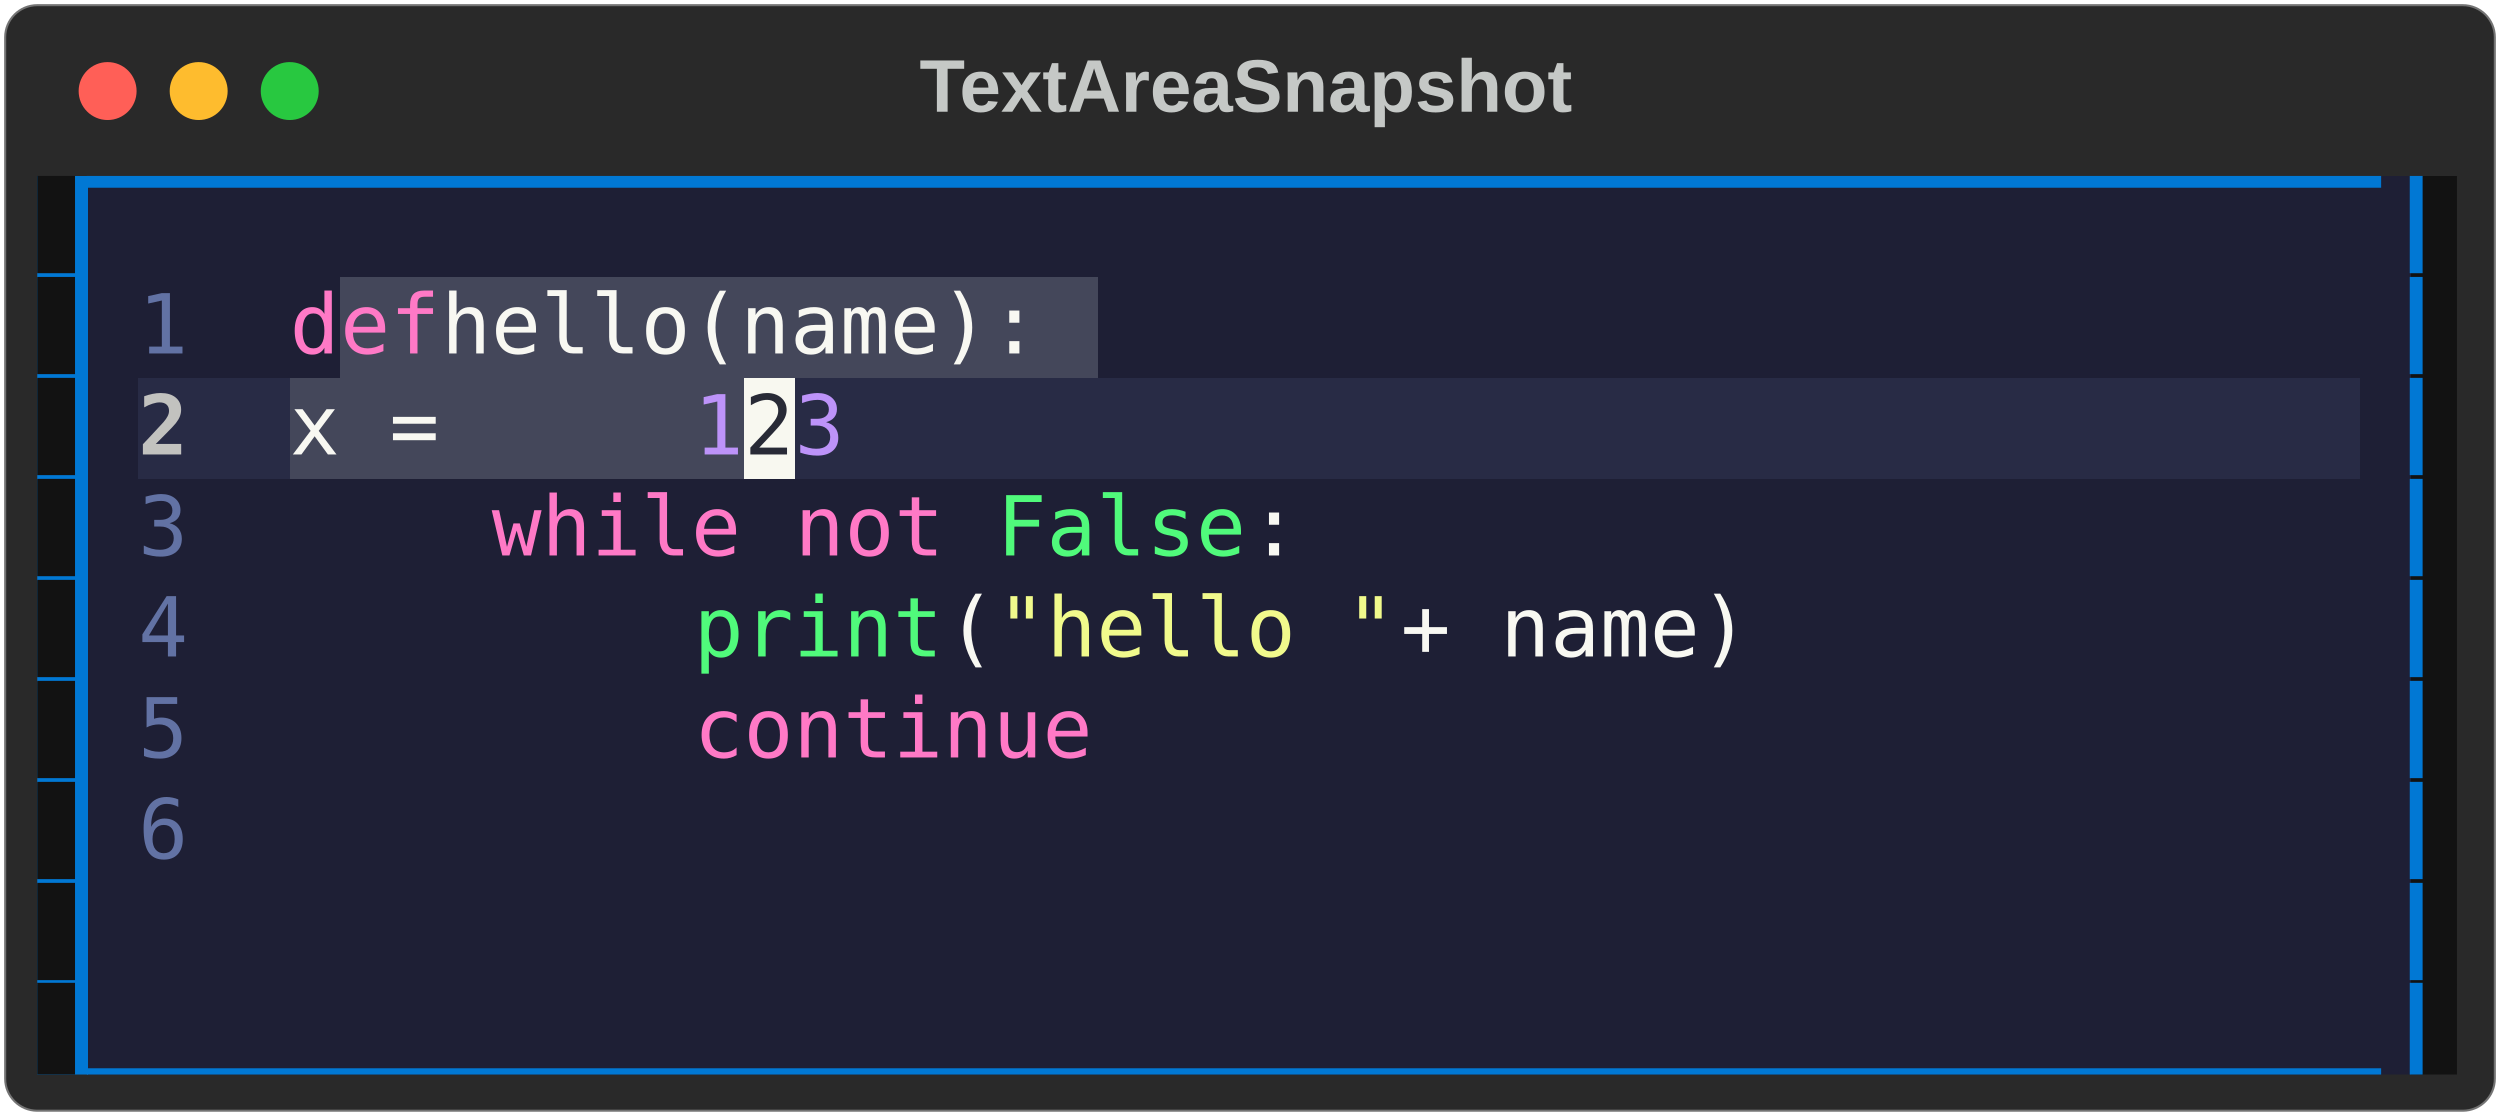
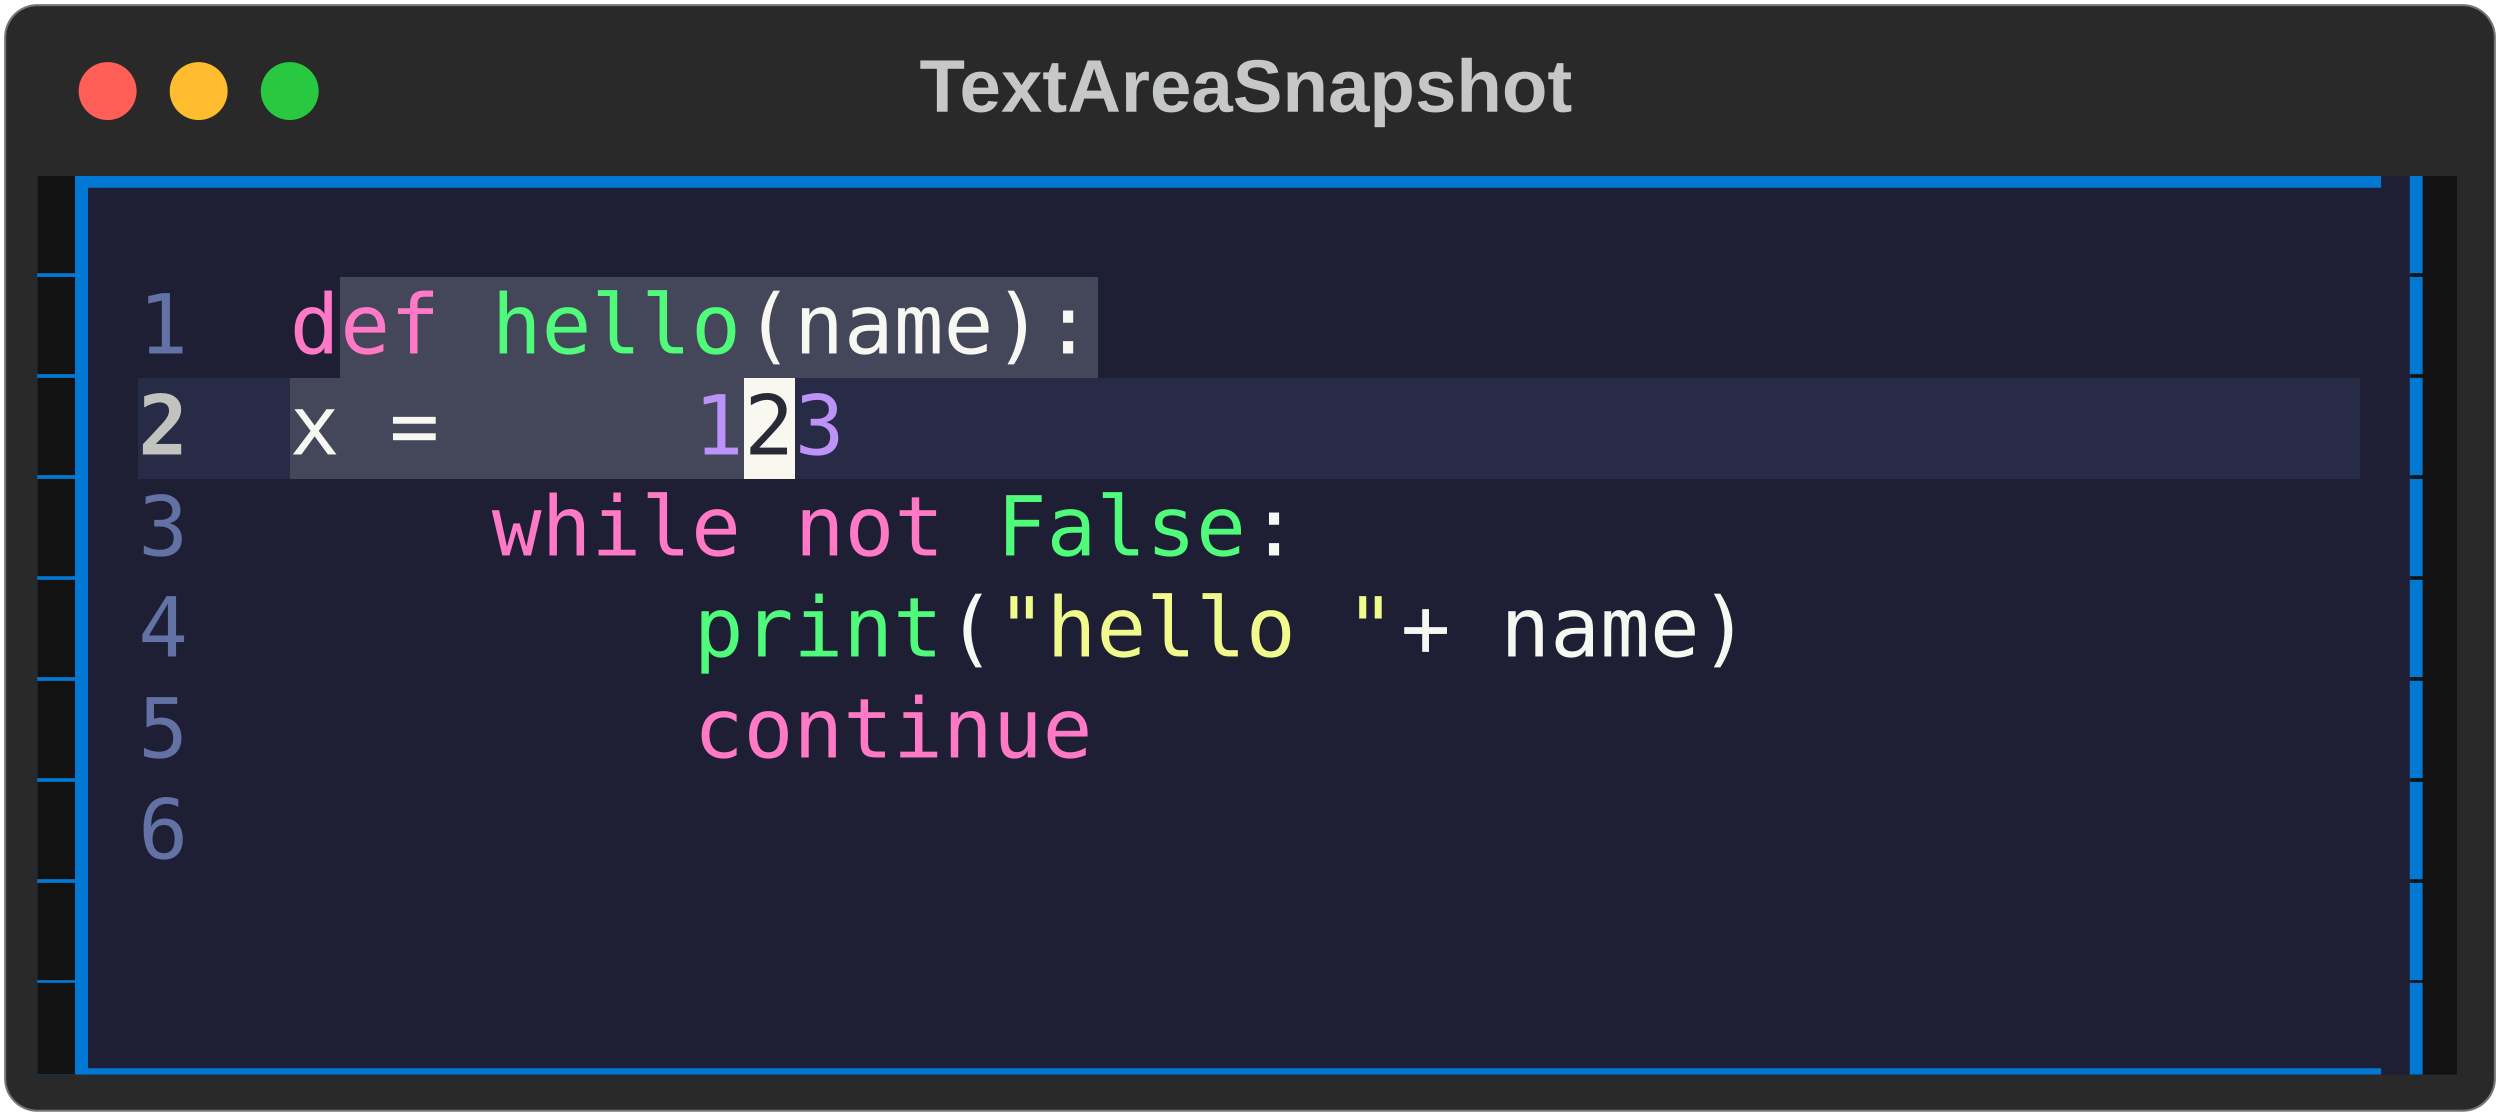
<svg xmlns="http://www.w3.org/2000/svg" class="rich-terminal" viewBox="0 0 604 269.6">
  <style>

    @font-face {
        font-family: "Fira Code";
        src: local("FiraCode-Regular"),
                url("https://cdnjs.cloudflare.com/ajax/libs/firacode/6.2.0/woff2/FiraCode-Regular.woff2") format("woff2"),
                url("https://cdnjs.cloudflare.com/ajax/libs/firacode/6.2.0/woff/FiraCode-Regular.woff") format("woff");
        font-style: normal;
        font-weight: 400;
    }
    @font-face {
        font-family: "Fira Code";
        src: local("FiraCode-Bold"),
                url("https://cdnjs.cloudflare.com/ajax/libs/firacode/6.2.0/woff2/FiraCode-Bold.woff2") format("woff2"),
                url("https://cdnjs.cloudflare.com/ajax/libs/firacode/6.2.0/woff/FiraCode-Bold.woff") format("woff");
        font-style: bold;
        font-weight: 700;
    }

-     .terminal-789685810-matrix {
+     .terminal-matrix {
        font-family: Fira Code, monospace;
        font-size: 20px;
        line-height: 24.4px;
        font-variant-east-asian: full-width;
    }

-     .terminal-789685810-title {
+     .terminal-title {
        font-size: 18px;
        font-weight: bold;
        font-family: arial;
    }

-     .terminal-789685810-r1 { fill: #121212 }
- .terminal-789685810-r2 { fill: #0178d4 }
- .terminal-789685810-r3 { fill: #c5c8c6 }
- .terminal-789685810-r4 { fill: #6272a4 }
- .terminal-789685810-r5 { fill: #ff79c6 }
- .terminal-789685810-r6 { fill: #f8f8f2 }
- .terminal-789685810-r7 { fill: #c2c2bf;font-weight: bold }
- .terminal-789685810-r8 { fill: #bd93f9 }
- .terminal-789685810-r9 { fill: #282a36 }
- .terminal-789685810-r10 { fill: #50fa7b }
- .terminal-789685810-r11 { fill: #f1fa8c }
+     .terminal-r1 { fill: #121212 }
+ .terminal-r2 { fill: #0178d4 }
+ .terminal-r3 { fill: #c5c8c6 }
+ .terminal-r4 { fill: #6272a4 }
+ .terminal-r5 { fill: #ff79c6 }
+ .terminal-r6 { fill: #f8f8f2 }
+ .terminal-r7 { fill: #50fa7b }
+ .terminal-r8 { fill: #c2c2bf;font-weight: bold }
+ .terminal-r9 { fill: #bd93f9 }
+ .terminal-r10 { fill: #282a36 }
+ .terminal-r11 { fill: #f1fa8c }
    </style>
  <defs>
-     <clipPath id="terminal-789685810-clip-terminal">
+     <clipPath id="terminal-clip-terminal">
      <rect x="0" y="0" width="584.6" height="218.6" />
    </clipPath>
-     <clipPath id="terminal-789685810-line-0">
+     <clipPath id="terminal-line-0">
      <rect x="0" y="1.5" width="585.6" height="24.65" />
    </clipPath>
-     <clipPath id="terminal-789685810-line-1">
+     <clipPath id="terminal-line-1">
      <rect x="0" y="25.9" width="585.6" height="24.65" />
    </clipPath>
-     <clipPath id="terminal-789685810-line-2">
+     <clipPath id="terminal-line-2">
      <rect x="0" y="50.3" width="585.6" height="24.65" />
    </clipPath>
-     <clipPath id="terminal-789685810-line-3">
+     <clipPath id="terminal-line-3">
      <rect x="0" y="74.7" width="585.6" height="24.65" />
    </clipPath>
-     <clipPath id="terminal-789685810-line-4">
+     <clipPath id="terminal-line-4">
      <rect x="0" y="99.1" width="585.6" height="24.65" />
    </clipPath>
-     <clipPath id="terminal-789685810-line-5">
+     <clipPath id="terminal-line-5">
      <rect x="0" y="123.5" width="585.6" height="24.65" />
    </clipPath>
-     <clipPath id="terminal-789685810-line-6">
+     <clipPath id="terminal-line-6">
      <rect x="0" y="147.9" width="585.6" height="24.65" />
    </clipPath>
-     <clipPath id="terminal-789685810-line-7">
+     <clipPath id="terminal-line-7">
      <rect x="0" y="172.3" width="585.6" height="24.65" />
    </clipPath>
  </defs>
  <rect fill="#292929" stroke="rgba(255,255,255,0.35)" stroke-width="1" x="1" y="1" width="602" height="267.6" rx="8" />
-   <text class="terminal-789685810-title" fill="#c5c8c6" text-anchor="middle" x="301" y="27">TextAreaSnapshot</text>
+   <text class="terminal-title" fill="#c5c8c6" text-anchor="middle" x="301" y="27">TextAreaSnapshot</text>
  <g transform="translate(26,22)">
    <circle cx="0" cy="0" r="7" fill="#ff5f57" />
    <circle cx="22" cy="0" r="7" fill="#febc2e" />
    <circle cx="44" cy="0" r="7" fill="#28c840" />
  </g>
-   <g transform="translate(9, 41)" clip-path="url(#terminal-789685810-clip-terminal)">
+   <g transform="translate(9, 41)" clip-path="url(#terminal-clip-terminal)">
    <rect fill="#0178d4" x="0" y="1.5" width="12.2" height="24.65" shape-rendering="crispEdges" />
    <rect fill="#1e1f35" x="12.2" y="1.5" width="561.2" height="24.65" shape-rendering="crispEdges" />
    <rect fill="#121212" x="573.4" y="1.5" width="12.2" height="24.65" shape-rendering="crispEdges" />
    <rect fill="#0178d4" x="0" y="25.9" width="12.2" height="24.65" shape-rendering="crispEdges" />
    <rect fill="#1e1f35" x="12.2" y="25.9" width="12.2" height="24.65" shape-rendering="crispEdges" />
    <rect fill="#1e1f35" x="24.4" y="25.9" width="36.6" height="24.65" shape-rendering="crispEdges" />
    <rect fill="#1e1f35" x="61" y="25.9" width="12.2" height="24.65" shape-rendering="crispEdges" />
    <rect fill="#44475a" x="73.2" y="25.9" width="24.4" height="24.65" shape-rendering="crispEdges" />
-     <rect fill="#44475a" x="97.6" y="25.9" width="158.6" height="24.65" shape-rendering="crispEdges" />
+     <rect fill="#44475a" x="97.6" y="25.9" width="12.2" height="24.65" shape-rendering="crispEdges" />
+     <rect fill="#44475a" x="109.8" y="25.9" width="61" height="24.65" shape-rendering="crispEdges" />
+     <rect fill="#44475a" x="170.8" y="25.9" width="85.4" height="24.65" shape-rendering="crispEdges" />
    <rect fill="#1e1f35" x="256.2" y="25.9" width="305" height="24.65" shape-rendering="crispEdges" />
    <rect fill="#1e1f35" x="561.2" y="25.9" width="12.2" height="24.65" shape-rendering="crispEdges" />
    <rect fill="#121212" x="573.4" y="25.9" width="12.2" height="24.65" shape-rendering="crispEdges" />
    <rect fill="#0178d4" x="0" y="50.3" width="12.2" height="24.65" shape-rendering="crispEdges" />
    <rect fill="#1e1f35" x="12.2" y="50.3" width="12.2" height="24.65" shape-rendering="crispEdges" />
    <rect fill="#282b45" x="24.4" y="50.3" width="36.6" height="24.65" shape-rendering="crispEdges" />
    <rect fill="#44475a" x="61" y="50.3" width="97.6" height="24.65" shape-rendering="crispEdges" />
    <rect fill="#44475a" x="158.6" y="50.3" width="12.2" height="24.65" shape-rendering="crispEdges" />
    <rect fill="#f8f8f0" x="170.8" y="50.3" width="12.2" height="24.65" shape-rendering="crispEdges" />
    <rect fill="#282b45" x="183" y="50.3" width="12.2" height="24.65" shape-rendering="crispEdges" />
    <rect fill="#282b45" x="195.2" y="50.3" width="366" height="24.65" shape-rendering="crispEdges" />
    <rect fill="#1e1f35" x="561.2" y="50.3" width="12.2" height="24.65" shape-rendering="crispEdges" />
    <rect fill="#121212" x="573.4" y="50.3" width="12.2" height="24.65" shape-rendering="crispEdges" />
    <rect fill="#0178d4" x="0" y="74.7" width="12.2" height="24.65" shape-rendering="crispEdges" />
    <rect fill="#1e1f35" x="12.2" y="74.7" width="12.2" height="24.65" shape-rendering="crispEdges" />
    <rect fill="#1e1f35" x="24.4" y="74.7" width="36.6" height="24.65" shape-rendering="crispEdges" />
    <rect fill="#1e1f35" x="61" y="74.7" width="48.8" height="24.65" shape-rendering="crispEdges" />
    <rect fill="#1e1f35" x="109.8" y="74.7" width="61" height="24.65" shape-rendering="crispEdges" />
    <rect fill="#1e1f35" x="170.8" y="74.7" width="12.2" height="24.65" shape-rendering="crispEdges" />
    <rect fill="#1e1f35" x="183" y="74.7" width="36.6" height="24.65" shape-rendering="crispEdges" />
    <rect fill="#1e1f35" x="219.6" y="74.7" width="12.2" height="24.65" shape-rendering="crispEdges" />
    <rect fill="#1e1f35" x="231.8" y="74.7" width="61" height="24.65" shape-rendering="crispEdges" />
    <rect fill="#1e1f35" x="292.8" y="74.7" width="268.4" height="24.65" shape-rendering="crispEdges" />
    <rect fill="#1e1f35" x="561.2" y="74.7" width="12.2" height="24.65" shape-rendering="crispEdges" />
    <rect fill="#121212" x="573.4" y="74.7" width="12.2" height="24.65" shape-rendering="crispEdges" />
    <rect fill="#0178d4" x="0" y="99.1" width="12.2" height="24.65" shape-rendering="crispEdges" />
    <rect fill="#1e1f35" x="12.2" y="99.1" width="12.2" height="24.65" shape-rendering="crispEdges" />
    <rect fill="#1e1f35" x="24.4" y="99.1" width="36.6" height="24.65" shape-rendering="crispEdges" />
    <rect fill="#1e1f35" x="61" y="99.1" width="97.6" height="24.65" shape-rendering="crispEdges" />
    <rect fill="#1e1f35" x="158.6" y="99.1" width="61" height="24.65" shape-rendering="crispEdges" />
    <rect fill="#1e1f35" x="219.6" y="99.1" width="12.2" height="24.65" shape-rendering="crispEdges" />
    <rect fill="#1e1f35" x="231.8" y="99.1" width="97.6" height="24.65" shape-rendering="crispEdges" />
    <rect fill="#1e1f35" x="329.4" y="99.1" width="231.8" height="24.65" shape-rendering="crispEdges" />
    <rect fill="#1e1f35" x="561.2" y="99.1" width="12.2" height="24.65" shape-rendering="crispEdges" />
    <rect fill="#121212" x="573.4" y="99.1" width="12.2" height="24.65" shape-rendering="crispEdges" />
    <rect fill="#0178d4" x="0" y="123.5" width="12.2" height="24.65" shape-rendering="crispEdges" />
    <rect fill="#1e1f35" x="12.2" y="123.5" width="12.2" height="24.65" shape-rendering="crispEdges" />
    <rect fill="#1e1f35" x="24.4" y="123.5" width="36.6" height="24.65" shape-rendering="crispEdges" />
    <rect fill="#1e1f35" x="61" y="123.5" width="97.6" height="24.65" shape-rendering="crispEdges" />
    <rect fill="#1e1f35" x="158.6" y="123.5" width="97.6" height="24.65" shape-rendering="crispEdges" />
    <rect fill="#1e1f35" x="256.2" y="123.5" width="305" height="24.65" shape-rendering="crispEdges" />
    <rect fill="#1e1f35" x="561.2" y="123.5" width="12.2" height="24.65" shape-rendering="crispEdges" />
    <rect fill="#121212" x="573.4" y="123.5" width="12.2" height="24.65" shape-rendering="crispEdges" />
    <rect fill="#0178d4" x="0" y="147.9" width="12.2" height="24.65" shape-rendering="crispEdges" />
    <rect fill="#1e1f35" x="12.2" y="147.9" width="12.2" height="24.65" shape-rendering="crispEdges" />
    <rect fill="#1e1f35" x="24.4" y="147.9" width="36.6" height="24.65" shape-rendering="crispEdges" />
    <rect fill="#1e1f35" x="61" y="147.9" width="500.2" height="24.65" shape-rendering="crispEdges" />
    <rect fill="#1e1f35" x="561.2" y="147.9" width="12.2" height="24.65" shape-rendering="crispEdges" />
    <rect fill="#121212" x="573.4" y="147.9" width="12.2" height="24.65" shape-rendering="crispEdges" />
    <rect fill="#0178d4" x="0" y="172.3" width="12.2" height="24.65" shape-rendering="crispEdges" />
    <rect fill="#1e1f35" x="12.2" y="172.3" width="561.2" height="24.65" shape-rendering="crispEdges" />
    <rect fill="#121212" x="573.4" y="172.3" width="12.2" height="24.65" shape-rendering="crispEdges" />
    <rect fill="#0178d4" x="0" y="196.7" width="12.2" height="24.65" shape-rendering="crispEdges" />
    <rect fill="#1e1f35" x="12.2" y="196.7" width="561.2" height="24.65" shape-rendering="crispEdges" />
    <rect fill="#121212" x="573.4" y="196.7" width="12.2" height="24.65" shape-rendering="crispEdges" />
-     <g class="terminal-789685810-matrix">
-       <text class="terminal-789685810-r1" x="0" y="20" textLength="12.2" clip-path="url(#terminal-789685810-line-0)">▊</text>
-       <text class="terminal-789685810-r2" x="12.2" y="20" textLength="561.2" clip-path="url(#terminal-789685810-line-0)">▔▔▔▔▔▔▔▔▔▔▔▔▔▔▔▔▔▔▔▔▔▔▔▔▔▔▔▔▔▔▔▔▔▔▔▔▔▔▔▔▔▔▔▔▔▔</text>
-       <text class="terminal-789685810-r2" x="573.4" y="20" textLength="12.2" clip-path="url(#terminal-789685810-line-0)">▎</text>
-       <text class="terminal-789685810-r3" x="585.6" y="20" textLength="12.2" clip-path="url(#terminal-789685810-line-0)">
- </text>
-       <text class="terminal-789685810-r1" x="0" y="44.4" textLength="12.2" clip-path="url(#terminal-789685810-line-1)">▊</text>
-       <text class="terminal-789685810-r4" x="24.4" y="44.4" textLength="36.6" clip-path="url(#terminal-789685810-line-1)">1  </text>
-       <text class="terminal-789685810-r5" x="61" y="44.4" textLength="12.2" clip-path="url(#terminal-789685810-line-1)">d</text>
-       <text class="terminal-789685810-r5" x="73.2" y="44.4" textLength="24.4" clip-path="url(#terminal-789685810-line-1)">ef</text>
-       <text class="terminal-789685810-r6" x="97.6" y="44.4" textLength="158.6" clip-path="url(#terminal-789685810-line-1)"> hello(name):</text>
-       <text class="terminal-789685810-r2" x="573.4" y="44.4" textLength="12.2" clip-path="url(#terminal-789685810-line-1)">▎</text>
-       <text class="terminal-789685810-r3" x="585.6" y="44.4" textLength="12.2" clip-path="url(#terminal-789685810-line-1)">
- </text>
-       <text class="terminal-789685810-r1" x="0" y="68.8" textLength="12.2" clip-path="url(#terminal-789685810-line-2)">▊</text>
-       <text class="terminal-789685810-r7" x="24.4" y="68.8" textLength="36.6" clip-path="url(#terminal-789685810-line-2)">2  </text>
-       <text class="terminal-789685810-r6" x="61" y="68.8" textLength="97.6" clip-path="url(#terminal-789685810-line-2)">    x = </text>
-       <text class="terminal-789685810-r8" x="158.6" y="68.8" textLength="12.2" clip-path="url(#terminal-789685810-line-2)">1</text>
-       <text class="terminal-789685810-r9" x="170.8" y="68.8" textLength="12.2" clip-path="url(#terminal-789685810-line-2)">2</text>
-       <text class="terminal-789685810-r8" x="183" y="68.8" textLength="12.2" clip-path="url(#terminal-789685810-line-2)">3</text>
-       <text class="terminal-789685810-r2" x="573.4" y="68.8" textLength="12.2" clip-path="url(#terminal-789685810-line-2)">▎</text>
-       <text class="terminal-789685810-r3" x="585.6" y="68.8" textLength="12.2" clip-path="url(#terminal-789685810-line-2)">
- </text>
-       <text class="terminal-789685810-r1" x="0" y="93.2" textLength="12.2" clip-path="url(#terminal-789685810-line-3)">▊</text>
-       <text class="terminal-789685810-r4" x="24.4" y="93.2" textLength="36.6" clip-path="url(#terminal-789685810-line-3)">3  </text>
-       <text class="terminal-789685810-r5" x="109.8" y="93.2" textLength="61" clip-path="url(#terminal-789685810-line-3)">while</text>
-       <text class="terminal-789685810-r5" x="183" y="93.2" textLength="36.6" clip-path="url(#terminal-789685810-line-3)">not</text>
-       <text class="terminal-789685810-r10" x="231.8" y="93.2" textLength="61" clip-path="url(#terminal-789685810-line-3)">False</text>
-       <text class="terminal-789685810-r6" x="292.8" y="93.2" textLength="268.4" clip-path="url(#terminal-789685810-line-3)">:                     </text>
-       <text class="terminal-789685810-r2" x="573.4" y="93.2" textLength="12.2" clip-path="url(#terminal-789685810-line-3)">▎</text>
-       <text class="terminal-789685810-r3" x="585.6" y="93.2" textLength="12.2" clip-path="url(#terminal-789685810-line-3)">
- </text>
-       <text class="terminal-789685810-r1" x="0" y="117.6" textLength="12.2" clip-path="url(#terminal-789685810-line-4)">▊</text>
-       <text class="terminal-789685810-r4" x="24.4" y="117.6" textLength="36.6" clip-path="url(#terminal-789685810-line-4)">4  </text>
-       <text class="terminal-789685810-r10" x="158.6" y="117.6" textLength="61" clip-path="url(#terminal-789685810-line-4)">print</text>
-       <text class="terminal-789685810-r6" x="219.6" y="117.6" textLength="12.2" clip-path="url(#terminal-789685810-line-4)">(</text>
-       <text class="terminal-789685810-r11" x="231.8" y="117.6" textLength="97.6" clip-path="url(#terminal-789685810-line-4)">"hello "</text>
-       <text class="terminal-789685810-r6" x="329.4" y="117.6" textLength="231.8" clip-path="url(#terminal-789685810-line-4)"> + name)           </text>
-       <text class="terminal-789685810-r2" x="573.4" y="117.6" textLength="12.2" clip-path="url(#terminal-789685810-line-4)">▎</text>
-       <text class="terminal-789685810-r3" x="585.6" y="117.6" textLength="12.2" clip-path="url(#terminal-789685810-line-4)">
- </text>
-       <text class="terminal-789685810-r1" x="0" y="142" textLength="12.2" clip-path="url(#terminal-789685810-line-5)">▊</text>
-       <text class="terminal-789685810-r4" x="24.4" y="142" textLength="36.6" clip-path="url(#terminal-789685810-line-5)">5  </text>
-       <text class="terminal-789685810-r5" x="158.6" y="142" textLength="97.6" clip-path="url(#terminal-789685810-line-5)">continue</text>
-       <text class="terminal-789685810-r2" x="573.4" y="142" textLength="12.2" clip-path="url(#terminal-789685810-line-5)">▎</text>
-       <text class="terminal-789685810-r3" x="585.6" y="142" textLength="12.2" clip-path="url(#terminal-789685810-line-5)">
- </text>
-       <text class="terminal-789685810-r1" x="0" y="166.4" textLength="12.2" clip-path="url(#terminal-789685810-line-6)">▊</text>
-       <text class="terminal-789685810-r4" x="24.4" y="166.4" textLength="36.6" clip-path="url(#terminal-789685810-line-6)">6  </text>
-       <text class="terminal-789685810-r2" x="573.4" y="166.4" textLength="12.2" clip-path="url(#terminal-789685810-line-6)">▎</text>
-       <text class="terminal-789685810-r3" x="585.6" y="166.4" textLength="12.2" clip-path="url(#terminal-789685810-line-6)">
- </text>
-       <text class="terminal-789685810-r1" x="0" y="190.8" textLength="12.2" clip-path="url(#terminal-789685810-line-7)">▊</text>
-       <text class="terminal-789685810-r2" x="573.4" y="190.8" textLength="12.2" clip-path="url(#terminal-789685810-line-7)">▎</text>
-       <text class="terminal-789685810-r3" x="585.6" y="190.8" textLength="12.2" clip-path="url(#terminal-789685810-line-7)">
- </text>
-       <text class="terminal-789685810-r1" x="0" y="215.2" textLength="12.2" clip-path="url(#terminal-789685810-line-8)">▊</text>
-       <text class="terminal-789685810-r2" x="12.2" y="215.2" textLength="561.2" clip-path="url(#terminal-789685810-line-8)">▁▁▁▁▁▁▁▁▁▁▁▁▁▁▁▁▁▁▁▁▁▁▁▁▁▁▁▁▁▁▁▁▁▁▁▁▁▁▁▁▁▁▁▁▁▁</text>
-       <text class="terminal-789685810-r2" x="573.4" y="215.2" textLength="12.2" clip-path="url(#terminal-789685810-line-8)">▎</text>
+     <g class="terminal-matrix">
+       <text class="terminal-r1" x="0" y="20" textLength="12.2" clip-path="url(#terminal-line-0)">▊</text>
+       <text class="terminal-r2" x="12.2" y="20" textLength="561.2" clip-path="url(#terminal-line-0)">▔▔▔▔▔▔▔▔▔▔▔▔▔▔▔▔▔▔▔▔▔▔▔▔▔▔▔▔▔▔▔▔▔▔▔▔▔▔▔▔▔▔▔▔▔▔</text>
+       <text class="terminal-r2" x="573.4" y="20" textLength="12.2" clip-path="url(#terminal-line-0)">▎</text>
+       <text class="terminal-r3" x="585.6" y="20" textLength="12.2" clip-path="url(#terminal-line-0)">
+ </text>
+       <text class="terminal-r1" x="0" y="44.4" textLength="12.2" clip-path="url(#terminal-line-1)">▊</text>
+       <text class="terminal-r4" x="24.4" y="44.4" textLength="36.6" clip-path="url(#terminal-line-1)">1  </text>
+       <text class="terminal-r5" x="61" y="44.4" textLength="12.2" clip-path="url(#terminal-line-1)">d</text>
+       <text class="terminal-r5" x="73.2" y="44.4" textLength="24.4" clip-path="url(#terminal-line-1)">ef</text>
+       <text class="terminal-r7" x="109.8" y="44.4" textLength="61" clip-path="url(#terminal-line-1)">hello</text>
+       <text class="terminal-r6" x="170.8" y="44.4" textLength="85.4" clip-path="url(#terminal-line-1)">(name):</text>
+       <text class="terminal-r2" x="573.4" y="44.4" textLength="12.2" clip-path="url(#terminal-line-1)">▎</text>
+       <text class="terminal-r3" x="585.6" y="44.4" textLength="12.2" clip-path="url(#terminal-line-1)">
+ </text>
+       <text class="terminal-r1" x="0" y="68.8" textLength="12.2" clip-path="url(#terminal-line-2)">▊</text>
+       <text class="terminal-r8" x="24.4" y="68.8" textLength="36.6" clip-path="url(#terminal-line-2)">2  </text>
+       <text class="terminal-r6" x="61" y="68.8" textLength="97.6" clip-path="url(#terminal-line-2)">    x = </text>
+       <text class="terminal-r9" x="158.6" y="68.8" textLength="12.2" clip-path="url(#terminal-line-2)">1</text>
+       <text class="terminal-r10" x="170.8" y="68.8" textLength="12.2" clip-path="url(#terminal-line-2)">2</text>
+       <text class="terminal-r9" x="183" y="68.8" textLength="12.2" clip-path="url(#terminal-line-2)">3</text>
+       <text class="terminal-r2" x="573.4" y="68.8" textLength="12.2" clip-path="url(#terminal-line-2)">▎</text>
+       <text class="terminal-r3" x="585.6" y="68.8" textLength="12.2" clip-path="url(#terminal-line-2)">
+ </text>
+       <text class="terminal-r1" x="0" y="93.2" textLength="12.2" clip-path="url(#terminal-line-3)">▊</text>
+       <text class="terminal-r4" x="24.4" y="93.2" textLength="36.6" clip-path="url(#terminal-line-3)">3  </text>
+       <text class="terminal-r5" x="109.8" y="93.2" textLength="61" clip-path="url(#terminal-line-3)">while</text>
+       <text class="terminal-r5" x="183" y="93.2" textLength="36.6" clip-path="url(#terminal-line-3)">not</text>
+       <text class="terminal-r7" x="231.8" y="93.2" textLength="61" clip-path="url(#terminal-line-3)">False</text>
+       <text class="terminal-r6" x="292.8" y="93.2" textLength="268.4" clip-path="url(#terminal-line-3)">:                     </text>
+       <text class="terminal-r2" x="573.4" y="93.2" textLength="12.2" clip-path="url(#terminal-line-3)">▎</text>
+       <text class="terminal-r3" x="585.6" y="93.2" textLength="12.2" clip-path="url(#terminal-line-3)">
+ </text>
+       <text class="terminal-r1" x="0" y="117.6" textLength="12.2" clip-path="url(#terminal-line-4)">▊</text>
+       <text class="terminal-r4" x="24.4" y="117.6" textLength="36.6" clip-path="url(#terminal-line-4)">4  </text>
+       <text class="terminal-r7" x="158.6" y="117.6" textLength="61" clip-path="url(#terminal-line-4)">print</text>
+       <text class="terminal-r6" x="219.6" y="117.6" textLength="12.2" clip-path="url(#terminal-line-4)">(</text>
+       <text class="terminal-r11" x="231.8" y="117.6" textLength="97.6" clip-path="url(#terminal-line-4)">"hello "</text>
+       <text class="terminal-r6" x="329.4" y="117.6" textLength="231.8" clip-path="url(#terminal-line-4)"> + name)           </text>
+       <text class="terminal-r2" x="573.4" y="117.6" textLength="12.2" clip-path="url(#terminal-line-4)">▎</text>
+       <text class="terminal-r3" x="585.6" y="117.6" textLength="12.2" clip-path="url(#terminal-line-4)">
+ </text>
+       <text class="terminal-r1" x="0" y="142" textLength="12.2" clip-path="url(#terminal-line-5)">▊</text>
+       <text class="terminal-r4" x="24.4" y="142" textLength="36.6" clip-path="url(#terminal-line-5)">5  </text>
+       <text class="terminal-r5" x="158.6" y="142" textLength="97.6" clip-path="url(#terminal-line-5)">continue</text>
+       <text class="terminal-r2" x="573.4" y="142" textLength="12.2" clip-path="url(#terminal-line-5)">▎</text>
+       <text class="terminal-r3" x="585.6" y="142" textLength="12.2" clip-path="url(#terminal-line-5)">
+ </text>
+       <text class="terminal-r1" x="0" y="166.4" textLength="12.2" clip-path="url(#terminal-line-6)">▊</text>
+       <text class="terminal-r4" x="24.4" y="166.4" textLength="36.6" clip-path="url(#terminal-line-6)">6  </text>
+       <text class="terminal-r2" x="573.4" y="166.4" textLength="12.2" clip-path="url(#terminal-line-6)">▎</text>
+       <text class="terminal-r3" x="585.6" y="166.4" textLength="12.2" clip-path="url(#terminal-line-6)">
+ </text>
+       <text class="terminal-r1" x="0" y="190.8" textLength="12.2" clip-path="url(#terminal-line-7)">▊</text>
+       <text class="terminal-r2" x="573.4" y="190.8" textLength="12.2" clip-path="url(#terminal-line-7)">▎</text>
+       <text class="terminal-r3" x="585.6" y="190.8" textLength="12.2" clip-path="url(#terminal-line-7)">
+ </text>
+       <text class="terminal-r1" x="0" y="215.2" textLength="12.2" clip-path="url(#terminal-line-8)">▊</text>
+       <text class="terminal-r2" x="12.2" y="215.2" textLength="561.2" clip-path="url(#terminal-line-8)">▁▁▁▁▁▁▁▁▁▁▁▁▁▁▁▁▁▁▁▁▁▁▁▁▁▁▁▁▁▁▁▁▁▁▁▁▁▁▁▁▁▁▁▁▁▁</text>
+       <text class="terminal-r2" x="573.4" y="215.2" textLength="12.2" clip-path="url(#terminal-line-8)">▎</text>
    </g>
  </g>
</svg>
